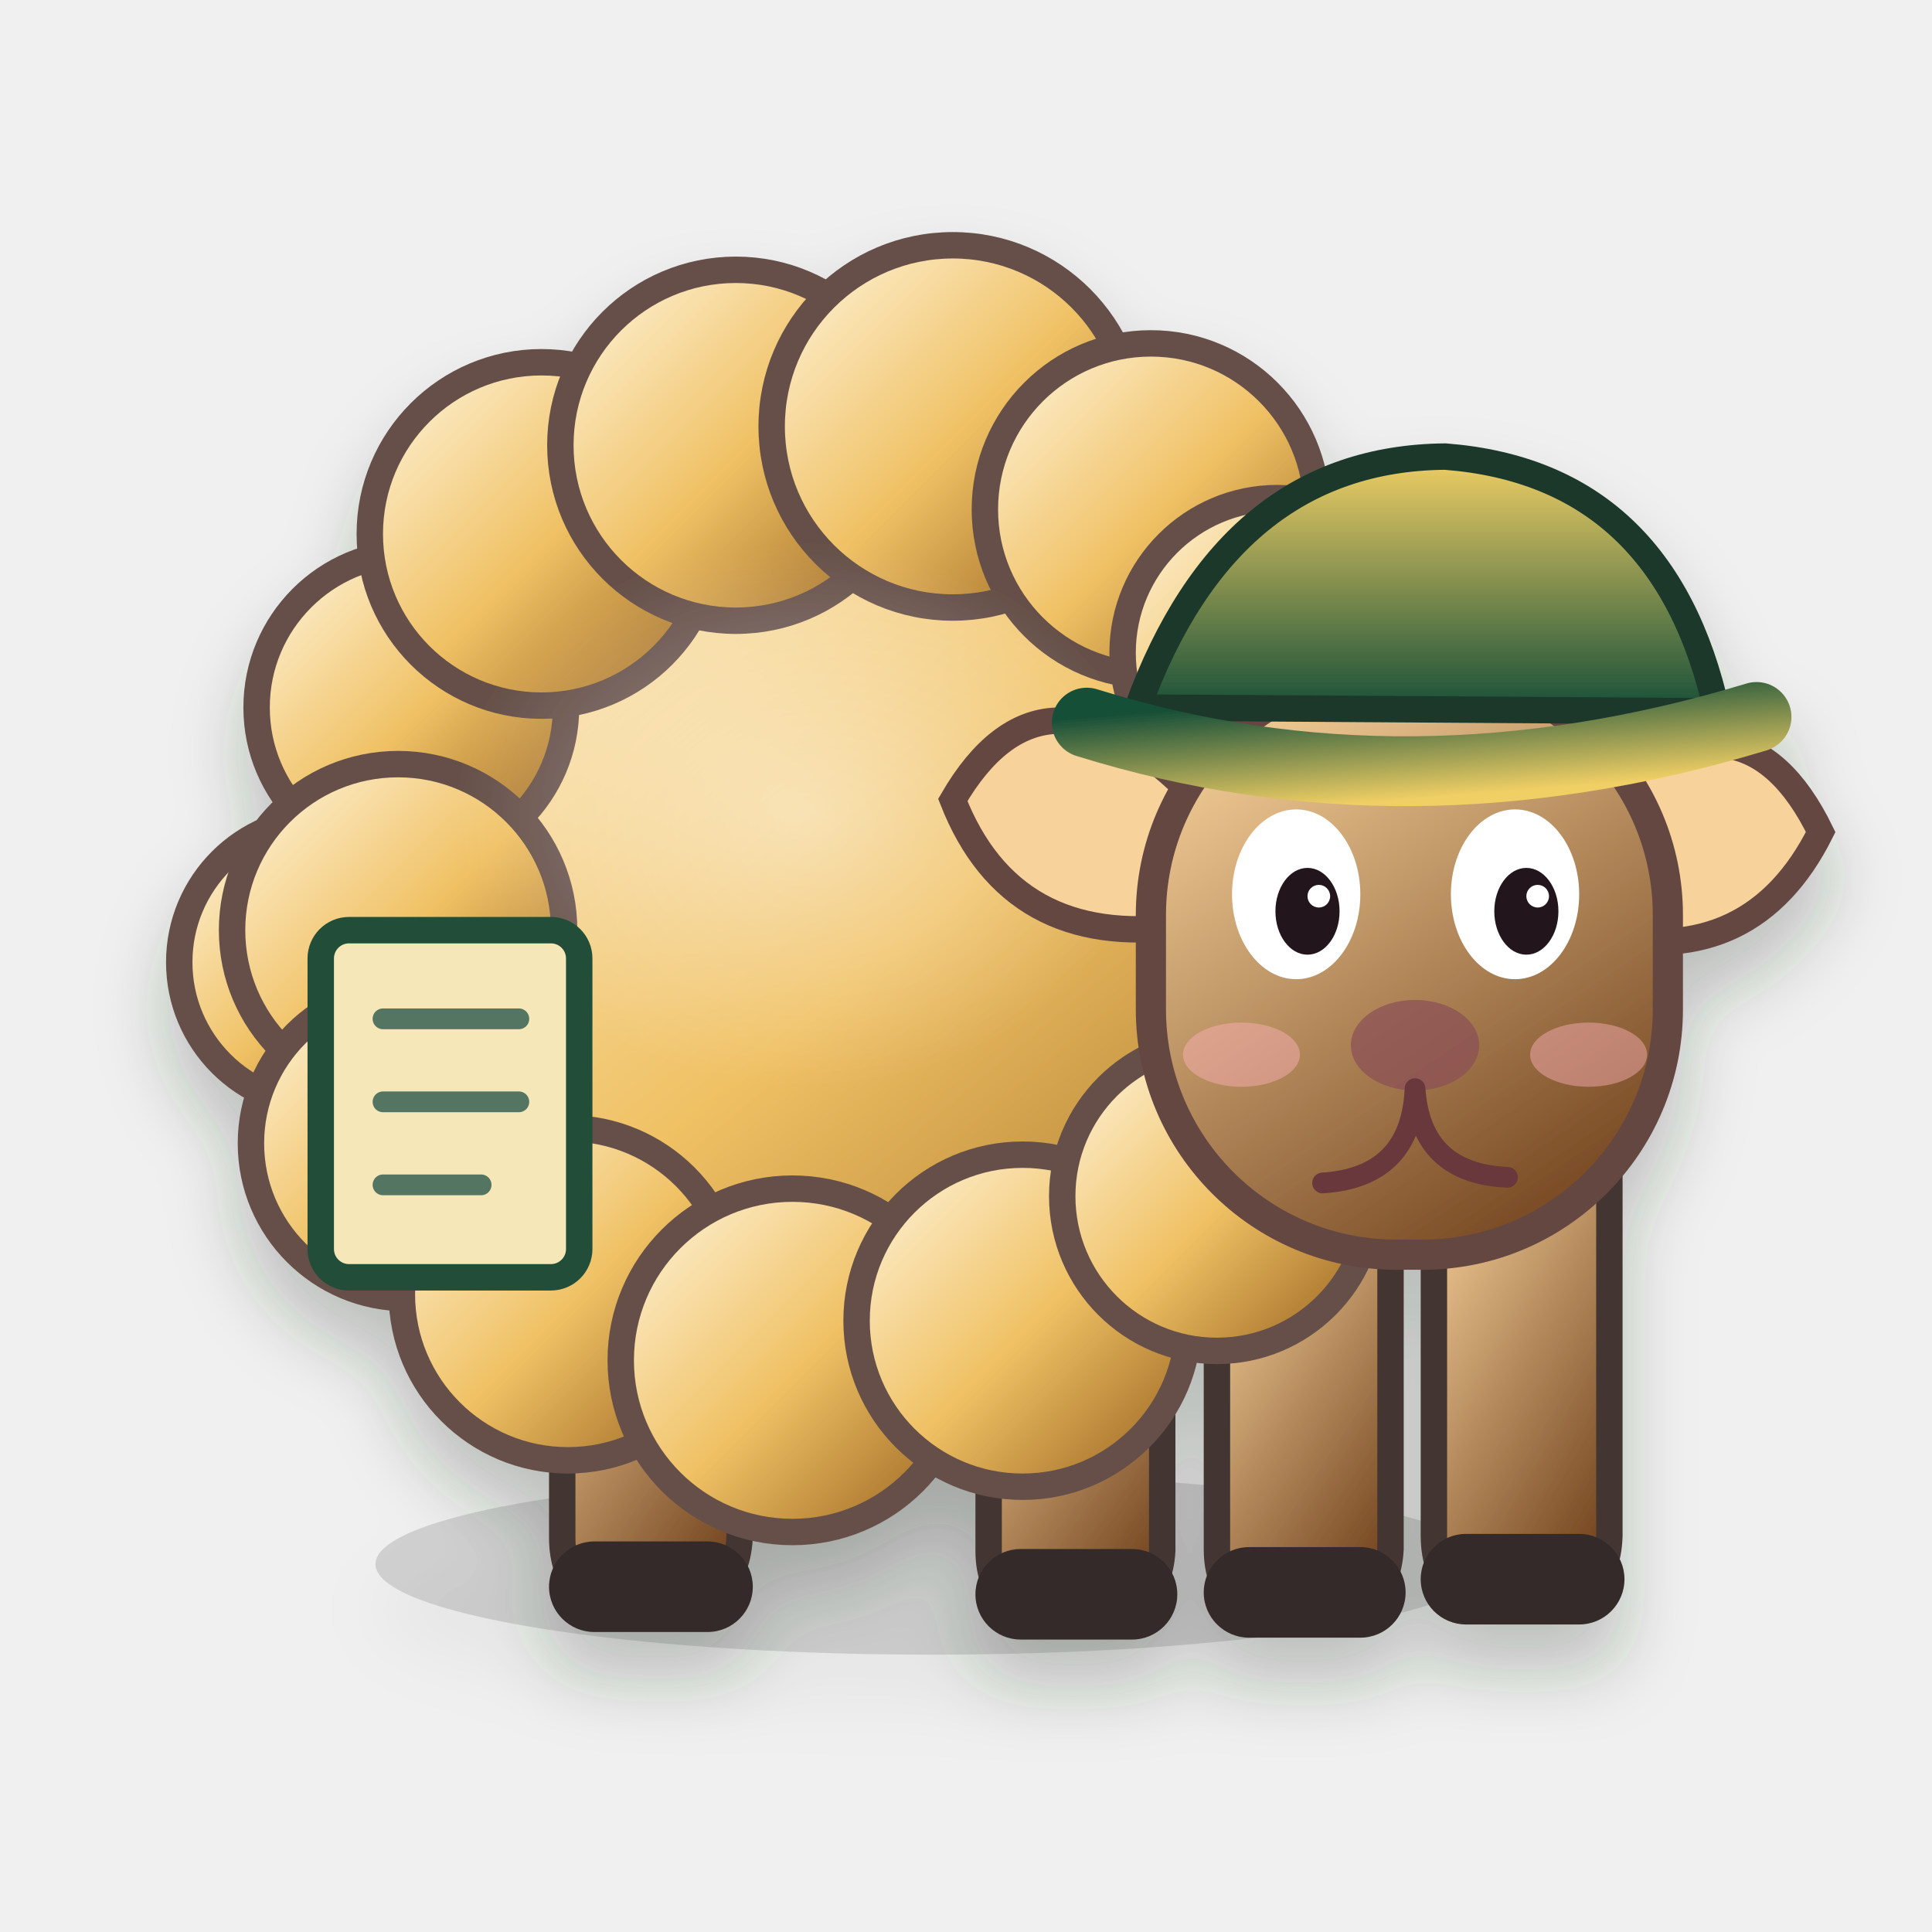
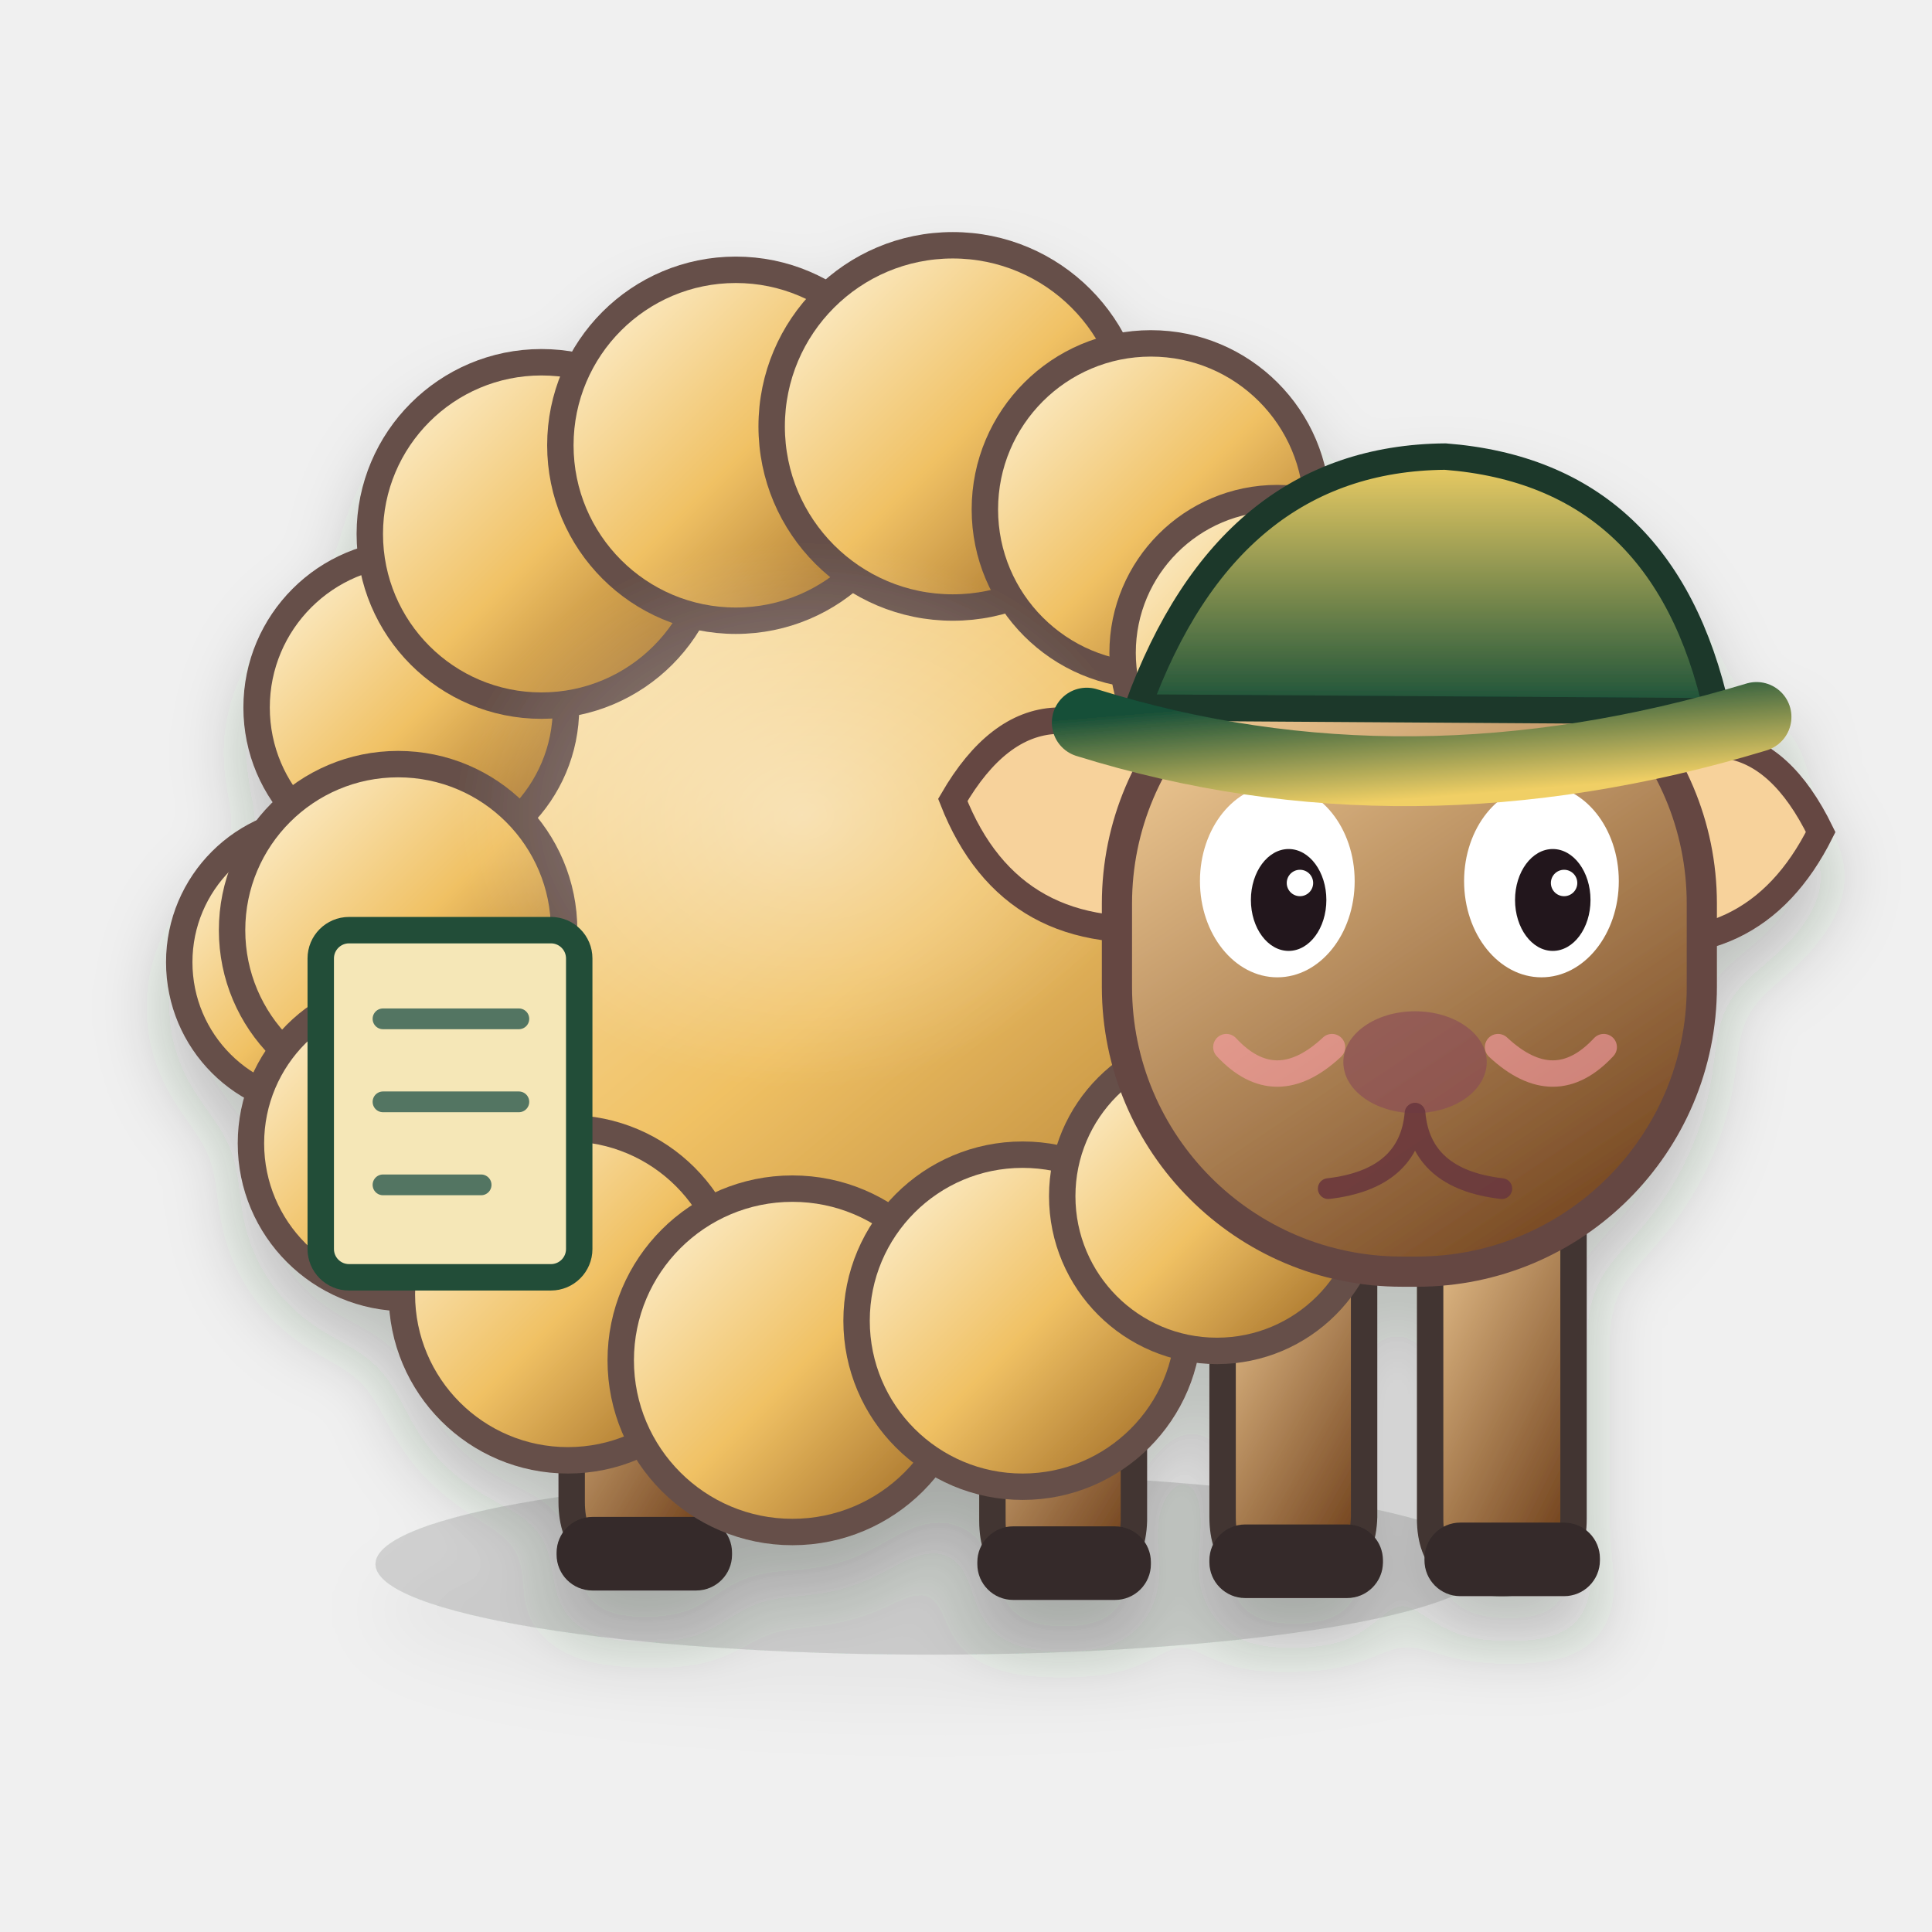
<svg xmlns="http://www.w3.org/2000/svg" width="1024" height="1024" viewBox="0 0 1024 1024" role="img" aria-labelledby="title-16">
  <defs>
    <linearGradient id="fur" x1="0" y1="0" x2="1" y2="1">
      <stop stop-color="#fff7e1" />
      <stop offset=".52" stop-color="#f0c164" />
      <stop offset="1" stop-color="#935e1c" />
    </linearGradient>
    <linearGradient id="face" x1=".2" y1="0" x2=".8" y2="1">
      <stop stop-color="#f7d29b" />
      <stop offset="1" stop-color="#70411c" />
    </linearGradient>
    <linearGradient id="accent" x1="0" y1="0" x2="1" y2="1">
      <stop stop-color="#174f38" />
      <stop offset="1" stop-color="#f0cf65" />
    </linearGradient>
    <linearGradient id="accent2" x1="0" y1="0" x2="0" y2="1">
      <stop stop-color="#f0cf65" />
      <stop offset="1" stop-color="#174f38" />
    </linearGradient>
    <linearGradient id="rainbow">
      <stop stop-color="#ff6767" />
      <stop offset=".26" stop-color="#ffdc58" />
      <stop offset=".52" stop-color="#4dcf7b" />
      <stop offset=".76" stop-color="#5ba8ff" />
      <stop offset="1" stop-color="#cf76f4" />
    </linearGradient>
    <linearGradient id="aurora">
      <stop stop-color="#71f5e4" />
      <stop offset=".5" stop-color="#71bfff" />
      <stop offset="1" stop-color="#c181ff" />
    </linearGradient>
    <linearGradient id="galaxy">
      <stop stop-color="#151d4b" />
      <stop offset=".52" stop-color="#5441a8" />
      <stop offset="1" stop-color="#df65bc" />
    </linearGradient>
    <linearGradient id="ice" x1="0" y1="0" x2="1" y2="1">
      <stop stop-color="#fff" />
      <stop offset=".35" stop-color="#bcecff" />
      <stop offset=".7" stop-color="#8dbef7" />
      <stop offset="1" stop-color="#d7f8ff" />
    </linearGradient>
    <linearGradient id="nzstripe">
      <stop stop-color="#101820" />
      <stop offset=".45" stop-color="#101820" />
      <stop offset=".46" stop-color="#f6d35d" />
      <stop offset=".66" stop-color="#f6d35d" />
      <stop offset=".67" stop-color="#4eaa70" />
    </linearGradient>
    <radialGradient id="shine">
      <stop stop-color="#fff" stop-opacity=".75" />
      <stop offset="1" stop-color="#fff" stop-opacity="0" />
    </radialGradient>
    <filter id="shadow" x="-25%" y="-25%" width="150%" height="165%">
      <feDropShadow dx="0" dy="24" stdDeviation="18" flood-color="#243127" flood-opacity=".25" />
    </filter>
+     <style>
+       .sheep-body { transform-box: fill-box; transform-origin: 50% 100%; }
+       .sheep-body { animation: bodyFloat 1.15s ease-in-out infinite; }
+       .sheep-ear-left, .sheep-ear-right { transform-box: fill-box; transform-origin: 50% 100%; }
+       .sheep-ear-left { animation: earLeft 2.8s ease-in-out infinite; }
+       .sheep-ear-right { animation: earRight 3.1s ease-in-out infinite; }
+       .leg-front-a, .leg-back-a { transform-box: fill-box; transform-origin: 50% 8%; animation: legFront .58s ease-in-out infinite; }
+       .leg-front-b, .leg-back-b { transform-box: fill-box; transform-origin: 50% 8%; animation: legBack .58s ease-in-out infinite; animation-delay: 0.28s; }
+       .blink-line, .surprised-mouth { animation-delay: 2.55s; }
+       @keyframes bodyFloat { 0%, 100% { transform: translateY(0); } 45% { transform: translateY(-4px); } 70% { transform: translateY(1px); } }
+       @keyframes earLeft { 0%, 100% { transform: rotate(-7deg); } 48% { transform: rotate(3deg); } 56% { transform: rotate(-1deg); } }
+       @keyframes earRight { 0%, 100% { transform: rotate(8deg); } 52% { transform: rotate(-4deg); } 60% { transform: rotate(1deg); } }
+       @keyframes legFront { 0%, 100% { transform: rotate(7deg) translateY(0); } 45% { transform: rotate(-9deg) translateY(-4px); } 70% { transform: rotate(2deg) translateY(1px); } }
+       @keyframes legBack { 0%, 100% { transform: rotate(-8deg) translateY(0); } 45% { transform: rotate(9deg) translateY(-4px); } 70% { transform: rotate(-2deg) translateY(1px); } }
+     </style>
  </defs>
  <g filter="url(#shadow)">
    <ellipse cx="494" cy="829" rx="295" ry="48" fill="#243127" opacity=".16" />
    <g stroke="#433632" stroke-width="14" stroke-linejoin="round">
-       <path d="M298 630v185q0 39 46 39t48-39V640" fill="url(#face)" />
-       <path d="M524 653v169q0 37 45 37t47-37V649" fill="url(#face)" />
-       <path d="M645 638v183q0 38 45 38t47-38V629" fill="url(#face)" />
-       <path d="M760 607v207q0 39 46 39t47-39V591" fill="url(#face)" />
+       <g class="leg-front-a">
+         <path d="M303 620v176q0 34 37 34t38-34V626" fill="url(#face)" />
+       </g>
+       <g class="leg-back-a">
+         <path d="M526 638v168q0 34 37 34t38-34V638" fill="url(#face)" />
+       </g>
+       <g class="leg-front-b">
+         <path d="M648 625v179q0 34 37 34t38-34V617" fill="url(#face)" />
+       </g>
+       <g class="leg-back-b">
+         <path d="M758 600v205q0 34 38 34t38-34V586" fill="url(#face)" />
+       </g>
    </g>
    <g fill="#342b2b">
-       <rect x="291" y="817" width="108" height="48" rx="24" />
-       <rect x="517" y="821" width="107" height="48" rx="24" />
-       <rect x="638" y="820" width="107" height="48" rx="24" />
-       <rect x="753" y="813" width="108" height="48" rx="24" />
+       <rect x="295" y="804" width="93" height="39" rx="19" />
+       <rect x="518" y="809" width="92" height="39" rx="19" />
+       <rect x="641" y="808" width="92" height="39" rx="19" />
+       <rect x="755" y="807" width="93" height="39" rx="19" />
    </g>
-     <circle cx="171" cy="510" r="76" fill="url(#fur)" stroke="#665049" stroke-width="14" />
-     <ellipse cx="448" cy="505" rx="290" ry="244" fill="url(#fur)" stroke="#665049" stroke-width="16" />
-     <g fill="url(#fur)" stroke="#665049" stroke-width="14">
-       <circle cx="218" cy="375" r="82" />
-       <circle cx="287" cy="283" r="91" />
-       <circle cx="390" cy="236" r="93" />
-       <circle cx="505" cy="226" r="96" />
-       <circle cx="610" cy="270" r="88" />
-       <circle cx="677" cy="346" r="82" />
-       <circle cx="211" cy="493" r="88" />
-       <circle cx="215" cy="606" r="82" />
-       <circle cx="301" cy="686" r="88" />
-       <circle cx="420" cy="721" r="91" />
-       <circle cx="542" cy="700" r="88" />
-       <circle cx="645" cy="634" r="82" />
+     <g class="sheep-body">
+       <circle cx="171" cy="510" r="76" fill="url(#fur)" stroke="#665049" stroke-width="14" />
+       <ellipse cx="448" cy="505" rx="290" ry="244" fill="url(#fur)" stroke="#665049" stroke-width="16" />
+       <g fill="url(#fur)" stroke="#665049" stroke-width="14">
+         <circle cx="218" cy="375" r="82" />
+         <circle cx="287" cy="283" r="91" />
+         <circle cx="390" cy="236" r="93" />
+         <circle cx="505" cy="226" r="96" />
+         <circle cx="610" cy="270" r="88" />
+         <circle cx="677" cy="346" r="82" />
+         <circle cx="211" cy="493" r="88" />
+         <circle cx="215" cy="606" r="82" />
+         <circle cx="301" cy="686" r="88" />
+         <circle cx="420" cy="721" r="91" />
+         <circle cx="542" cy="700" r="88" />
+         <circle cx="645" cy="634" r="82" />
+       </g>
+       <ellipse cx="425" cy="432" rx="183" ry="145" fill="url(#shine)" opacity=".55" />
+       <path class="sheep-ear-left" d="M629 418q-77-75-124 6 31 79 121 67z" fill="#f7d29b" stroke="#654743" stroke-width="14" />
+       <path class="sheep-ear-right" d="M846 425q78-68 119 16-36 72-116 55z" fill="#f7d29b" stroke="#654743" stroke-width="14" />
+       <rect x="592" y="328" width="310" height="346" rx="151" fill="url(#face)" stroke="#654743" stroke-width="16" />
+       <ellipse cx="677" cy="467" rx="41" ry="51" fill="#fff" />
+       <ellipse cx="817" cy="467" rx="41" ry="51" fill="#fff" />
+       <ellipse cx="683" cy="477" rx="20" ry="27" fill="#21191b">
+         <animate attributeName="cx" values="683;690;683;677;683" dur="3.7s" repeatCount="indefinite" />
+       </ellipse>
+       <ellipse cx="823" cy="477" rx="20" ry="27" fill="#21191b">
+         <animate attributeName="cx" values="823;830;823;817;823" dur="3.7s" repeatCount="indefinite" />
+       </ellipse>
+       <circle cx="689" cy="468" r="7" fill="#fff" />
+       <circle cx="829" cy="468" r="7" fill="#fff" />
+       <path class="blink-line" d="M641 477q36 24 72 0M781 477q36 24 72 0" fill="none" stroke="#70411c" stroke-width="14" stroke-linecap="round" opacity="0">
+         <animate attributeName="opacity" values="0;0;1;1;0;0" keyTimes="0;.39;.43;.48;.53;1" dur="4.9s" repeatCount="indefinite" />
+       </path>
+       <ellipse cx="750" cy="563" rx="38" ry="27" fill="#8b4f56" opacity=".7" />
+       <path d="M750 590q-3 35-46 40m46-40q3 35 46 40" fill="none" stroke="#69383d" stroke-width="11" stroke-linecap="round" opacity=".88">
+         <animate attributeName="opacity" values=".88;.88;0;0;.88;.88" keyTimes="0;.39;.43;.48;.53;1" dur="5.9s" repeatCount="indefinite" />
+       </path>
+       <ellipse class="surprised-mouth" cx="750" cy="604" rx="25" ry="32" fill="#69383d" opacity="0">
+         <animate attributeName="opacity" values="0;0;1;1;0;0" keyTimes="0;.39;.43;.48;.53;1" dur="5.9s" repeatCount="indefinite" />
+       </ellipse>
+       <path d="M706 555q-30 28-56 0M794 555q30 28 56 0" fill="none" stroke="#ff9eaa" stroke-width="14" stroke-linecap="round" opacity=".58" />
+       <path d="M603 375q48-132 163-133 116 9 144 135z" fill="url(#accent2)" stroke="#1a392b" stroke-width="14" />
+       <path d="M576 383q170 53 355-3" fill="none" stroke="url(#accent)" stroke-width="37" stroke-linecap="round" />
+       <rect x="170" y="493" width="137" height="184" rx="15" fill="#f5e7b7" stroke="#214d38" stroke-width="14" />
+       <path d="M203 540h72m-72 44h72m-72 44h52" stroke="#527462" stroke-width="11" stroke-linecap="round" />
    </g>
-     <ellipse cx="425" cy="432" rx="183" ry="145" fill="url(#shine)" opacity=".55" />
-     <path d="M629 418q-77-75-124 6 31 79 121 67z" fill="#f7d29b" stroke="#654743" stroke-width="14" />
-     <path d="M846 425q78-68 119 16-36 72-116 55z" fill="#f7d29b" stroke="#654743" stroke-width="14" />
-     <rect x="610" y="355" width="274" height="310" rx="130" fill="url(#face)" stroke="#654743" stroke-width="16" />
-     <ellipse cx="687" cy="474" rx="34" ry="45" fill="#fff" />
-     <ellipse cx="803" cy="474" rx="34" ry="45" fill="#fff" />
-     <ellipse cx="693" cy="483" rx="17" ry="23" fill="#21191b" />
-     <ellipse cx="809" cy="483" rx="17" ry="23" fill="#21191b" />
-     <circle cx="699" cy="475" r="6" fill="#fff" />
-     <circle cx="815" cy="475" r="6" fill="#fff" />
-     <ellipse cx="750" cy="554" rx="34" ry="24" fill="#8b4f56" opacity=".72" />
-     <path d="M750 577q-2 47-49 50m49-50q3 45 49 47" fill="none" stroke="#69383d" stroke-width="11" stroke-linecap="round" />
-     <ellipse cx="658" cy="559" rx="31" ry="17" fill="#ffb1bb" opacity=".45" />
-     <ellipse cx="842" cy="559" rx="31" ry="17" fill="#ffb1bb" opacity=".45" />
-     <path d="M603 375q48-132 163-133 116 9 144 135z" fill="url(#accent2)" stroke="#1a392b" stroke-width="14" />
-     <path d="M576 383q170 53 355-3" fill="none" stroke="url(#accent)" stroke-width="37" stroke-linecap="round" />
-     <rect x="170" y="493" width="137" height="184" rx="15" fill="#f5e7b7" stroke="#214d38" stroke-width="14" />
-     <path d="M203 540h72m-72 44h72m-72 44h52" stroke="#527462" stroke-width="11" stroke-linecap="round" />
  </g>
</svg>
